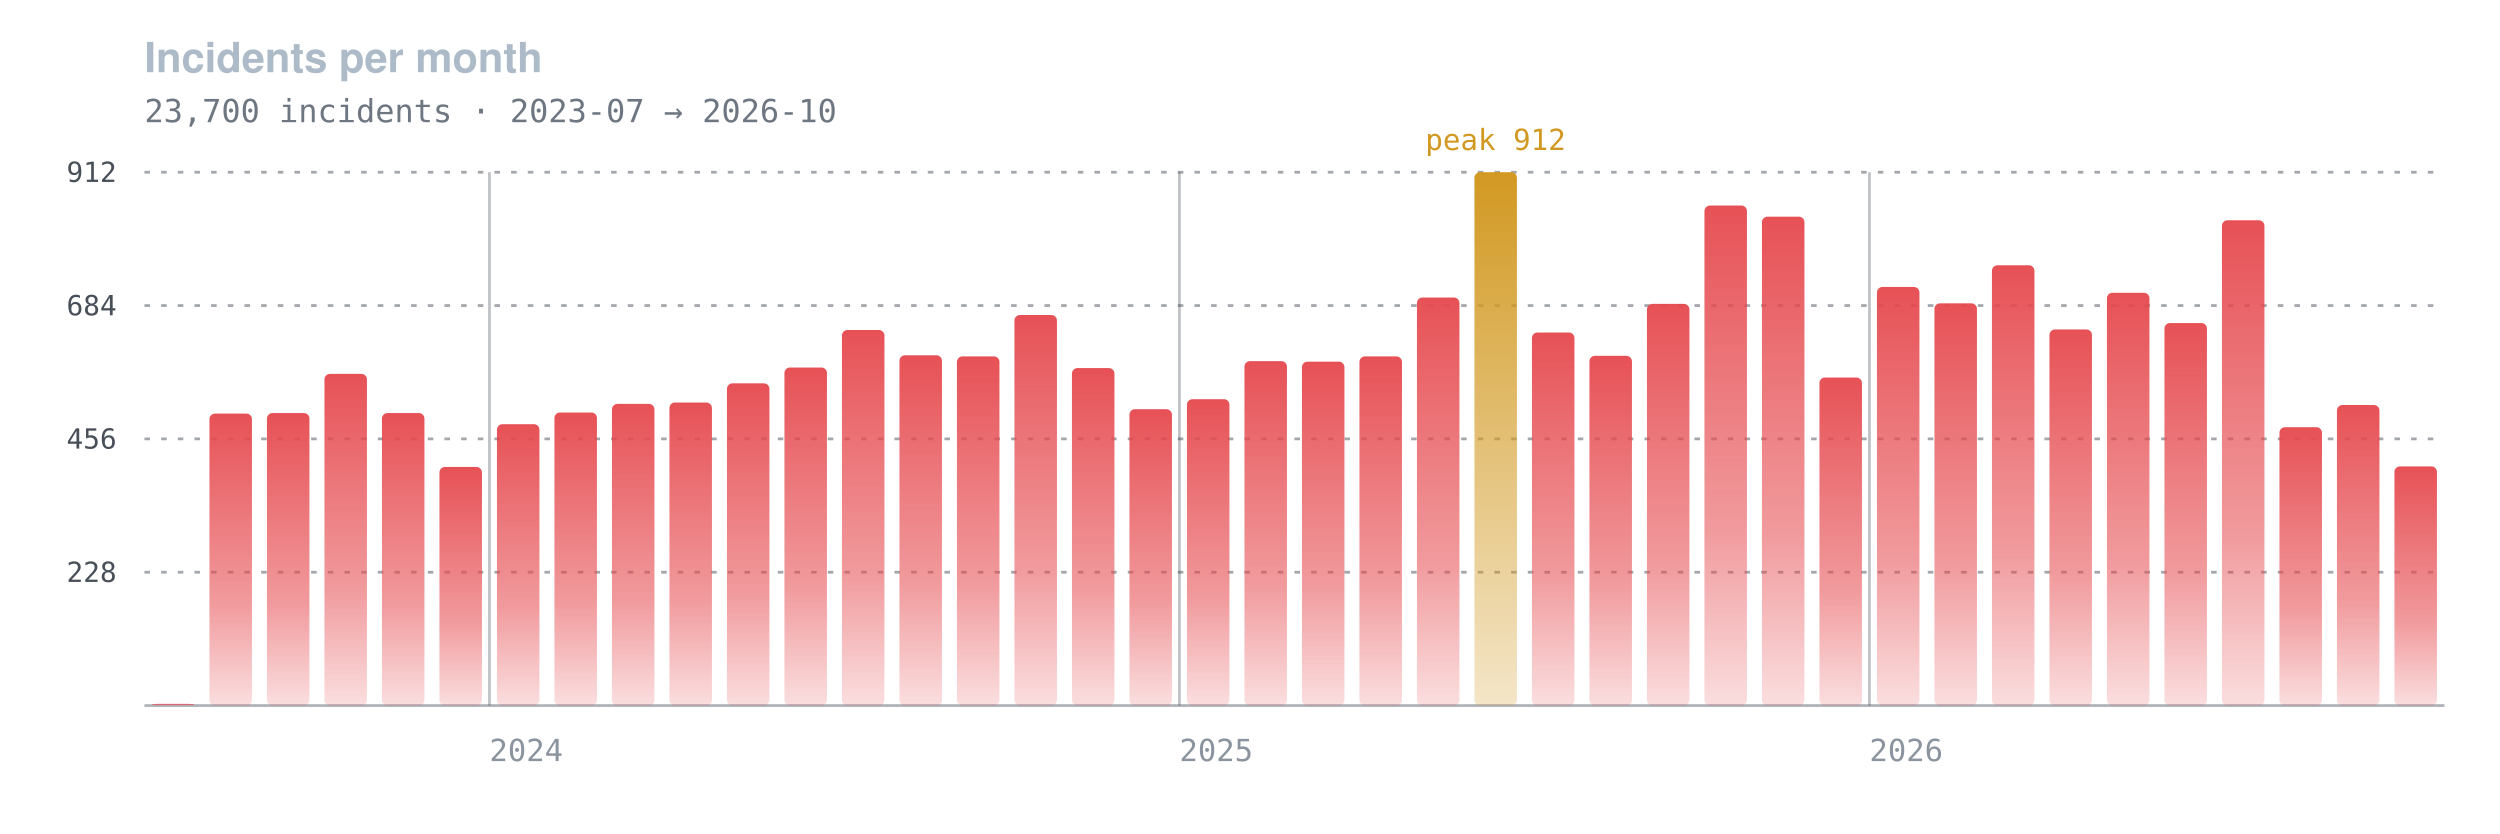
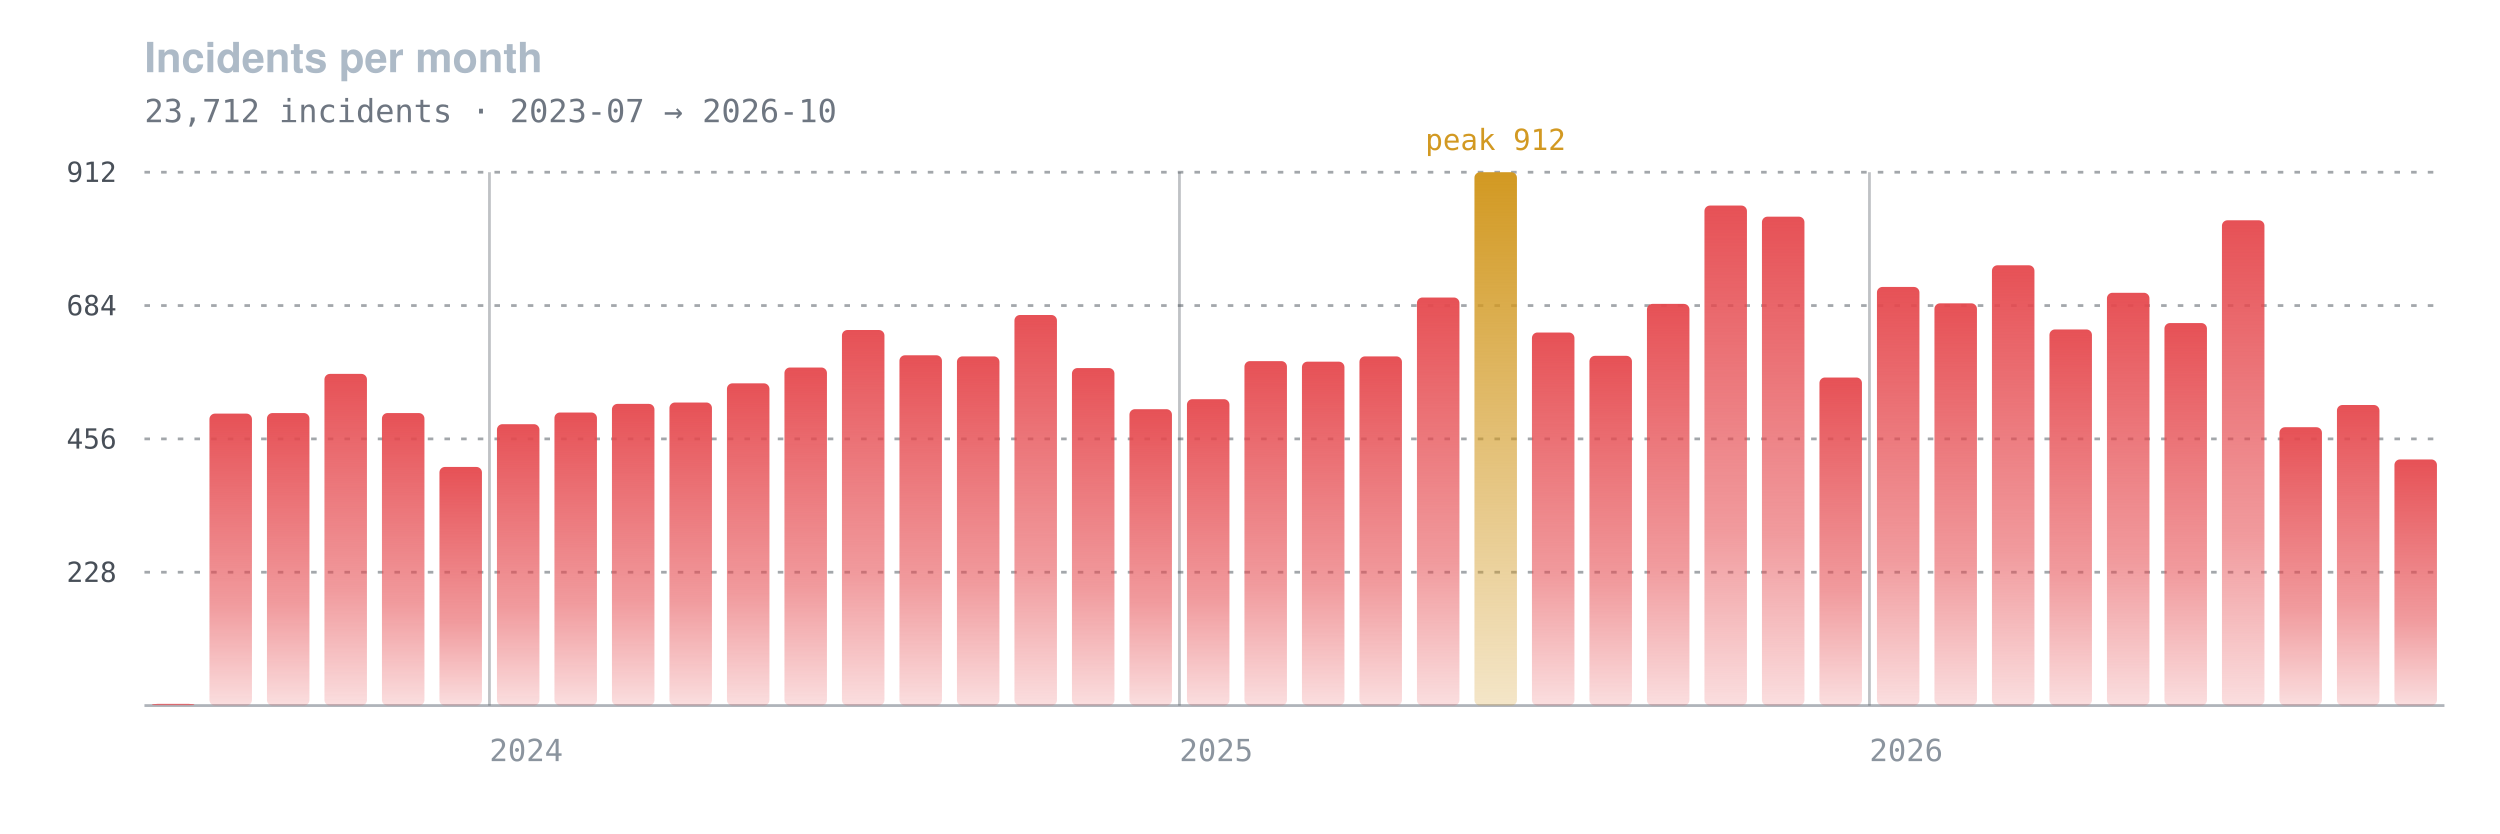
<svg xmlns="http://www.w3.org/2000/svg" viewBox="0 0 900 300" width="900" height="300" role="img">
  <defs>
    <linearGradient id="bg" x1="0" y1="0" x2="0" y2="1">
      <stop offset="0%" stop-color="#e5484d" stop-opacity="0.95" />
      <stop offset="65%" stop-color="#e5484d" stop-opacity="0.55" />
      <stop offset="100%" stop-color="#e5484d" stop-opacity="0.18" />
    </linearGradient>
    <linearGradient id="pk" x1="0" y1="0" x2="0" y2="1">
      <stop offset="0%" stop-color="#d29922" stop-opacity="1" />
      <stop offset="100%" stop-color="#d29922" stop-opacity="0.25" />
    </linearGradient>
  </defs>
  <text x="52" y="26" fill="#adbac7" font-size="15" font-family="-apple-system,BlinkMacSystemFont,Segoe UI,Helvetica,Arial,sans-serif" font-weight="600">Incidents per month</text>
-   <text x="52" y="44" fill="#6e7681" font-size="11.5" font-family="ui-monospace,SFMono-Regular,Menlo,Consolas,monospace">23,700 incidents · 2023-07 → 2026-10</text>
+   <text x="52" y="44" fill="#6e7681" font-size="11.5" font-family="ui-monospace,SFMono-Regular,Menlo,Consolas,monospace">23,712 incidents · 2023-07 → 2026-10</text>
  <line x1="52" y1="206.0" x2="880" y2="206.0" stroke="#484f58" stroke-width="1" stroke-dasharray="2 4" opacity="0.5" />
  <text x="42" y="209.5" fill="#484f58" font-size="10" font-family="ui-monospace,SFMono-Regular,Menlo,Consolas,monospace" text-anchor="end">228</text>
  <line x1="52" y1="158.0" x2="880" y2="158.0" stroke="#484f58" stroke-width="1" stroke-dasharray="2 4" opacity="0.5" />
  <text x="42" y="161.5" fill="#484f58" font-size="10" font-family="ui-monospace,SFMono-Regular,Menlo,Consolas,monospace" text-anchor="end">456</text>
  <line x1="52" y1="110.0" x2="880" y2="110.0" stroke="#484f58" stroke-width="1" stroke-dasharray="2 4" opacity="0.5" />
  <text x="42" y="113.5" fill="#484f58" font-size="10" font-family="ui-monospace,SFMono-Regular,Menlo,Consolas,monospace" text-anchor="end">684</text>
  <line x1="52" y1="62.0" x2="880" y2="62.0" stroke="#484f58" stroke-width="1" stroke-dasharray="2 4" opacity="0.5" />
  <text x="42" y="65.5" fill="#484f58" font-size="10" font-family="ui-monospace,SFMono-Regular,Menlo,Consolas,monospace" text-anchor="end">912</text>
  <line x1="52" y1="254" x2="880" y2="254" stroke="#6e7681" stroke-width="1" opacity="0.55" />
  <rect x="54.7" y="253.4" width="15.3" height="0.6" rx="2" fill="url(#bg)" />
  <rect x="75.4" y="148.9" width="15.3" height="105.1" rx="2" fill="url(#bg)" />
  <rect x="96.1" y="148.7" width="15.3" height="105.3" rx="2" fill="url(#bg)" />
  <rect x="116.8" y="134.6" width="15.3" height="119.4" rx="2" fill="url(#bg)" />
  <rect x="137.5" y="148.7" width="15.3" height="105.3" rx="2" fill="url(#bg)" />
  <rect x="158.2" y="168.1" width="15.3" height="85.9" rx="2" fill="url(#bg)" />
  <rect x="178.9" y="152.7" width="15.3" height="101.3" rx="2" fill="url(#bg)" />
  <line x1="176.2" y1="62" x2="176.2" y2="254" stroke="#484f58" stroke-width="1" opacity="0.35" />
  <text x="176.2" y="274" fill="#8b949e" font-size="11" font-family="ui-monospace,SFMono-Regular,Menlo,Consolas,monospace">2024</text>
  <rect x="199.6" y="148.5" width="15.3" height="105.5" rx="2" fill="url(#bg)" />
  <rect x="220.3" y="145.4" width="15.3" height="108.6" rx="2" fill="url(#bg)" />
  <rect x="241.0" y="144.9" width="15.3" height="109.1" rx="2" fill="url(#bg)" />
  <rect x="261.7" y="138.0" width="15.3" height="116.0" rx="2" fill="url(#bg)" />
  <rect x="282.4" y="132.3" width="15.3" height="121.7" rx="2" fill="url(#bg)" />
  <rect x="303.1" y="118.8" width="15.3" height="135.2" rx="2" fill="url(#bg)" />
  <rect x="323.8" y="127.9" width="15.3" height="126.1" rx="2" fill="url(#bg)" />
  <rect x="344.5" y="128.3" width="15.3" height="125.7" rx="2" fill="url(#bg)" />
  <rect x="365.2" y="113.4" width="15.3" height="140.6" rx="2" fill="url(#bg)" />
  <rect x="385.9" y="132.5" width="15.3" height="121.5" rx="2" fill="url(#bg)" />
  <rect x="406.6" y="147.3" width="15.3" height="106.7" rx="2" fill="url(#bg)" />
  <rect x="427.3" y="143.7" width="15.3" height="110.3" rx="2" fill="url(#bg)" />
  <line x1="424.6" y1="62" x2="424.6" y2="254" stroke="#484f58" stroke-width="1" opacity="0.35" />
  <text x="424.6" y="274" fill="#8b949e" font-size="11" font-family="ui-monospace,SFMono-Regular,Menlo,Consolas,monospace">2025</text>
  <rect x="448.0" y="130.0" width="15.3" height="124.0" rx="2" fill="url(#bg)" />
  <rect x="468.7" y="130.2" width="15.3" height="123.8" rx="2" fill="url(#bg)" />
  <rect x="489.4" y="128.3" width="15.3" height="125.7" rx="2" fill="url(#bg)" />
  <rect x="510.1" y="107.1" width="15.3" height="146.9" rx="2" fill="url(#bg)" />
  <rect x="530.8" y="62.0" width="15.3" height="192.0" rx="2" fill="url(#pk)" />
  <rect x="551.5" y="119.7" width="15.3" height="134.3" rx="2" fill="url(#bg)" />
  <rect x="572.2" y="128.1" width="15.3" height="125.9" rx="2" fill="url(#bg)" />
  <rect x="592.9" y="109.4" width="15.3" height="144.6" rx="2" fill="url(#bg)" />
  <rect x="613.6" y="74.0" width="15.3" height="180.0" rx="2" fill="url(#bg)" />
  <rect x="634.3" y="78.0" width="15.3" height="176.0" rx="2" fill="url(#bg)" />
  <rect x="655.0" y="135.9" width="15.3" height="118.1" rx="2" fill="url(#bg)" />
  <rect x="675.7" y="103.3" width="15.3" height="150.7" rx="2" fill="url(#bg)" />
  <line x1="673.0" y1="62" x2="673.0" y2="254" stroke="#484f58" stroke-width="1" opacity="0.35" />
  <text x="673.0" y="274" fill="#8b949e" font-size="11" font-family="ui-monospace,SFMono-Regular,Menlo,Consolas,monospace">2026</text>
  <rect x="696.4" y="109.2" width="15.3" height="144.8" rx="2" fill="url(#bg)" />
  <rect x="717.1" y="95.5" width="15.3" height="158.5" rx="2" fill="url(#bg)" />
  <rect x="737.8" y="118.6" width="15.3" height="135.4" rx="2" fill="url(#bg)" />
  <rect x="758.5" y="105.4" width="15.3" height="148.6" rx="2" fill="url(#bg)" />
  <rect x="779.2" y="116.3" width="15.3" height="137.7" rx="2" fill="url(#bg)" />
  <rect x="799.9" y="79.3" width="15.3" height="174.7" rx="2" fill="url(#bg)" />
  <rect x="820.6" y="153.8" width="15.3" height="100.2" rx="2" fill="url(#bg)" />
  <rect x="841.3" y="145.8" width="15.3" height="108.2" rx="2" fill="url(#bg)" />
-   <rect x="862.0" y="167.9" width="15.3" height="86.1" rx="2" fill="url(#bg)" />
+   <rect x="862.0" y="165.4" width="15.3" height="88.6" rx="2" fill="url(#bg)" />
  <text x="538.4" y="54.0" fill="#d29922" font-size="10.5" font-family="ui-monospace,SFMono-Regular,Menlo,Consolas,monospace" text-anchor="middle">peak 912</text>
</svg>
